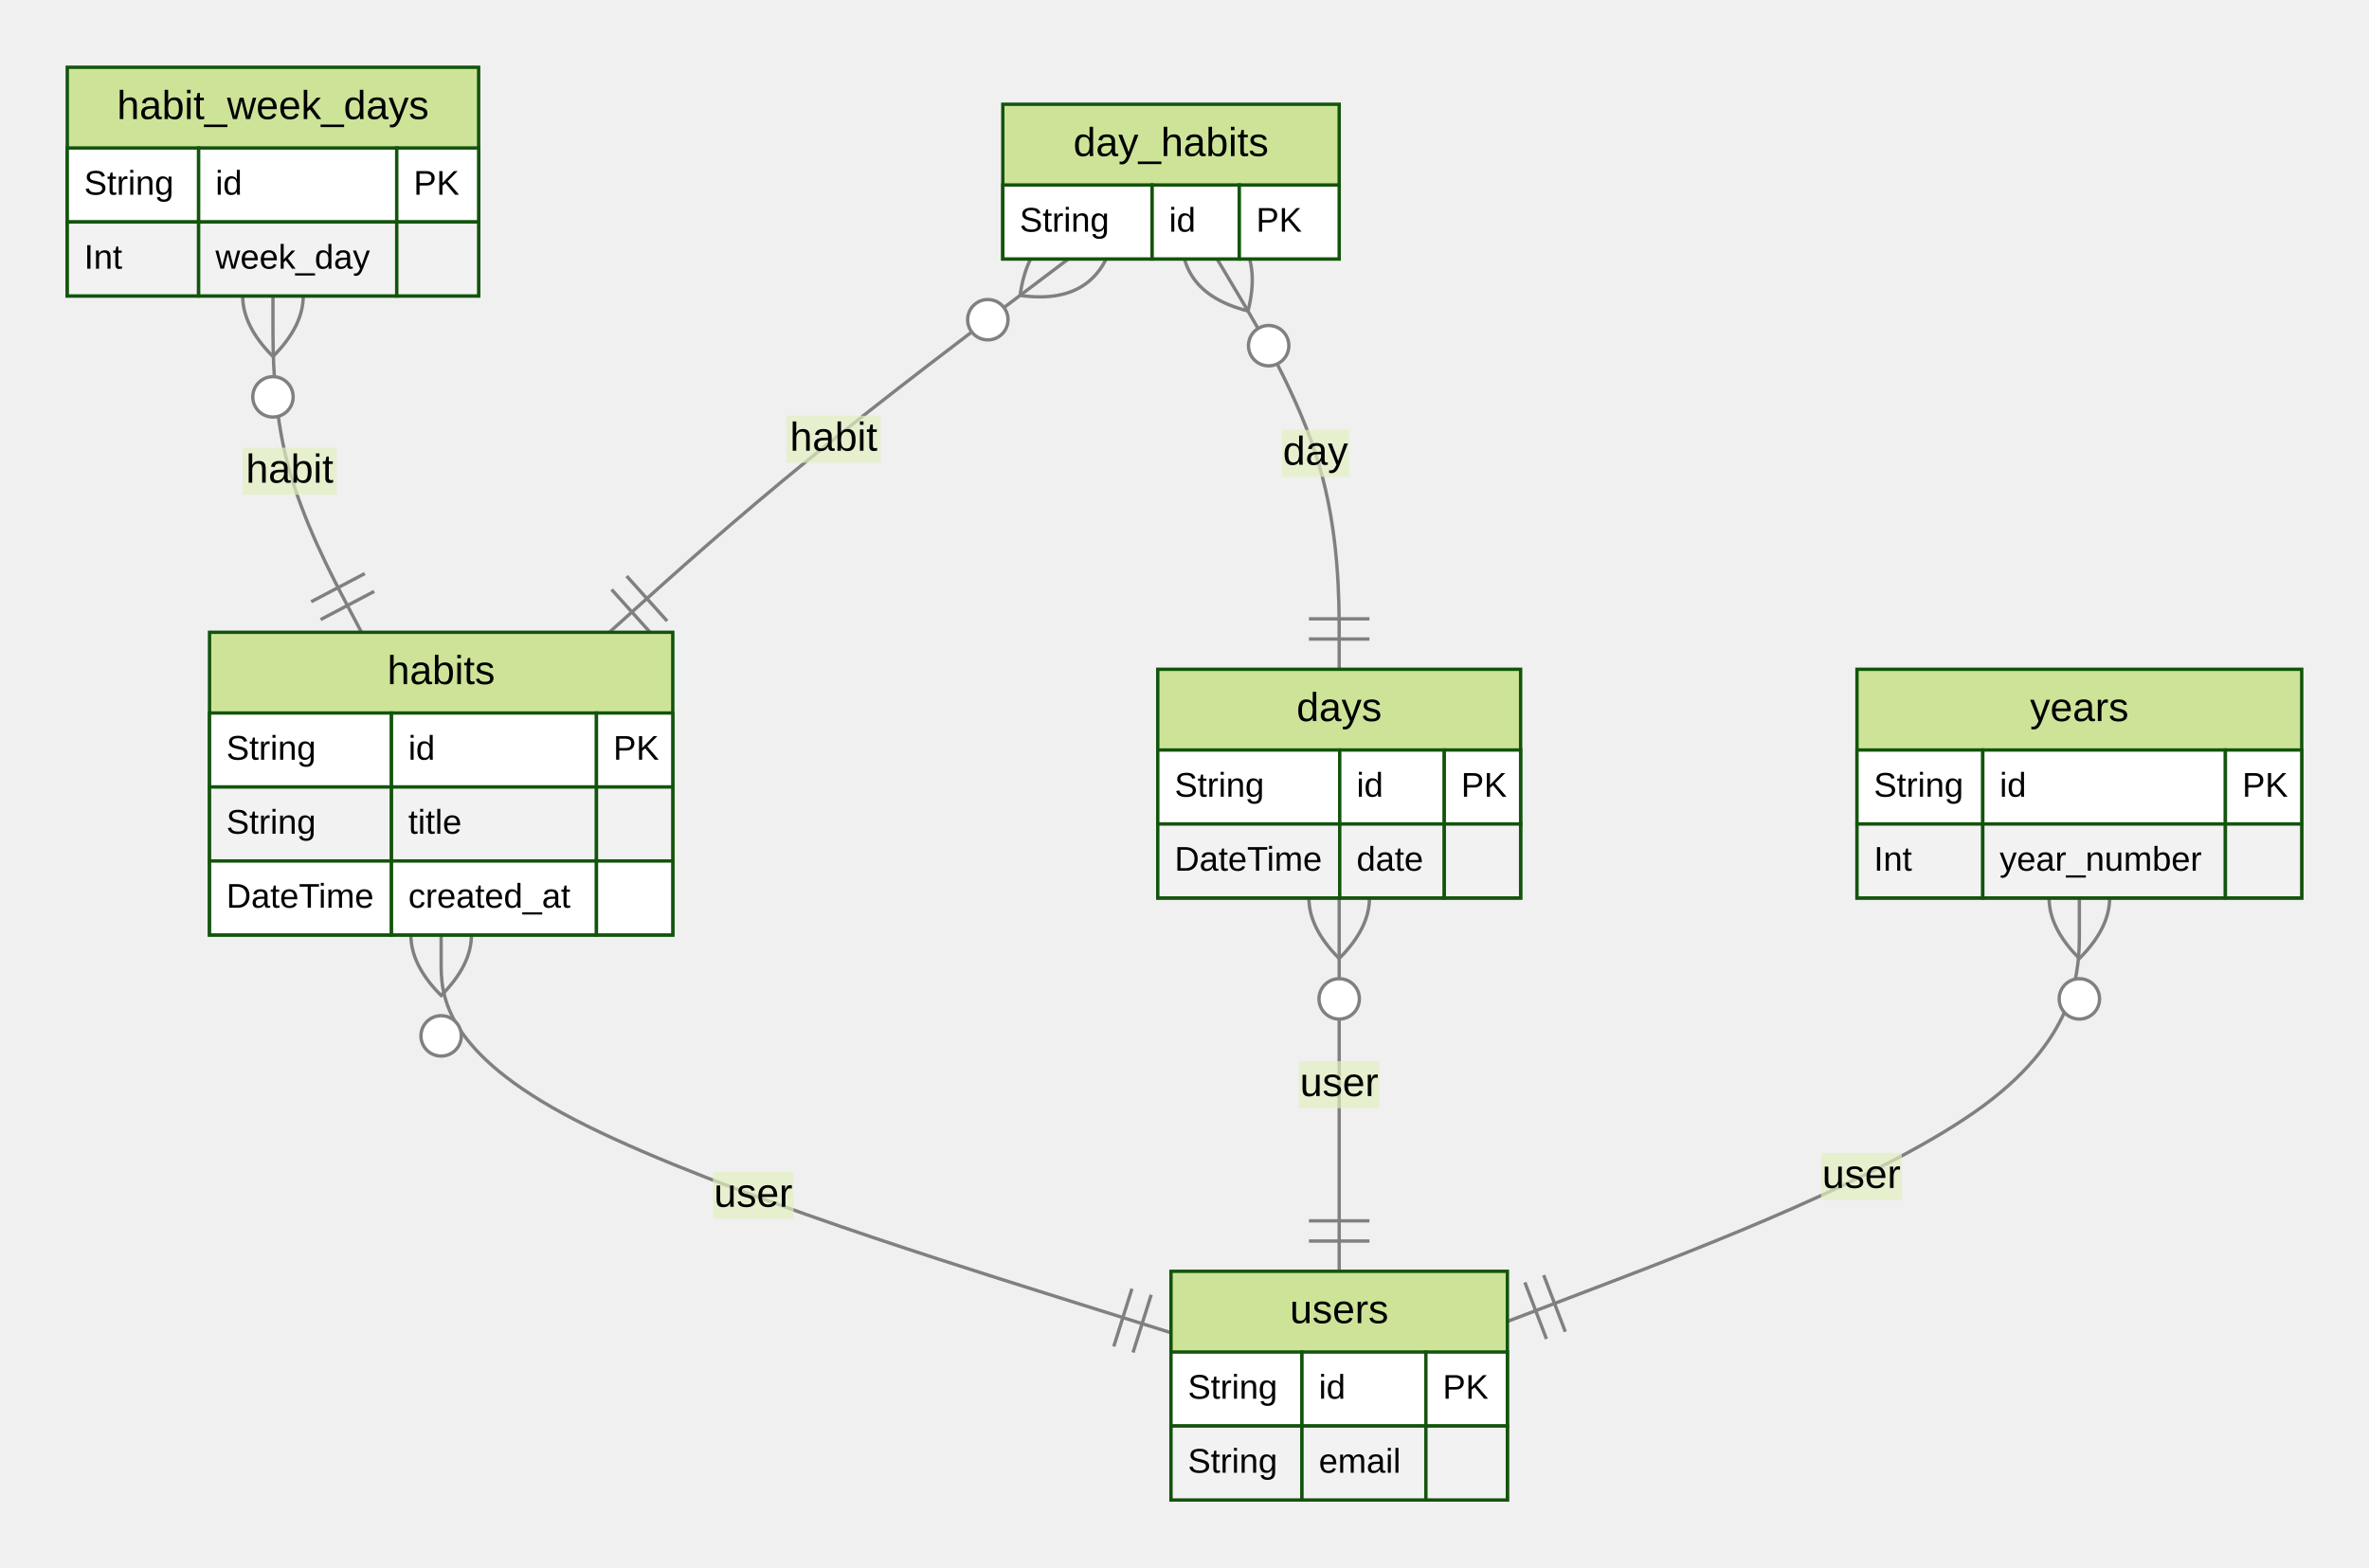
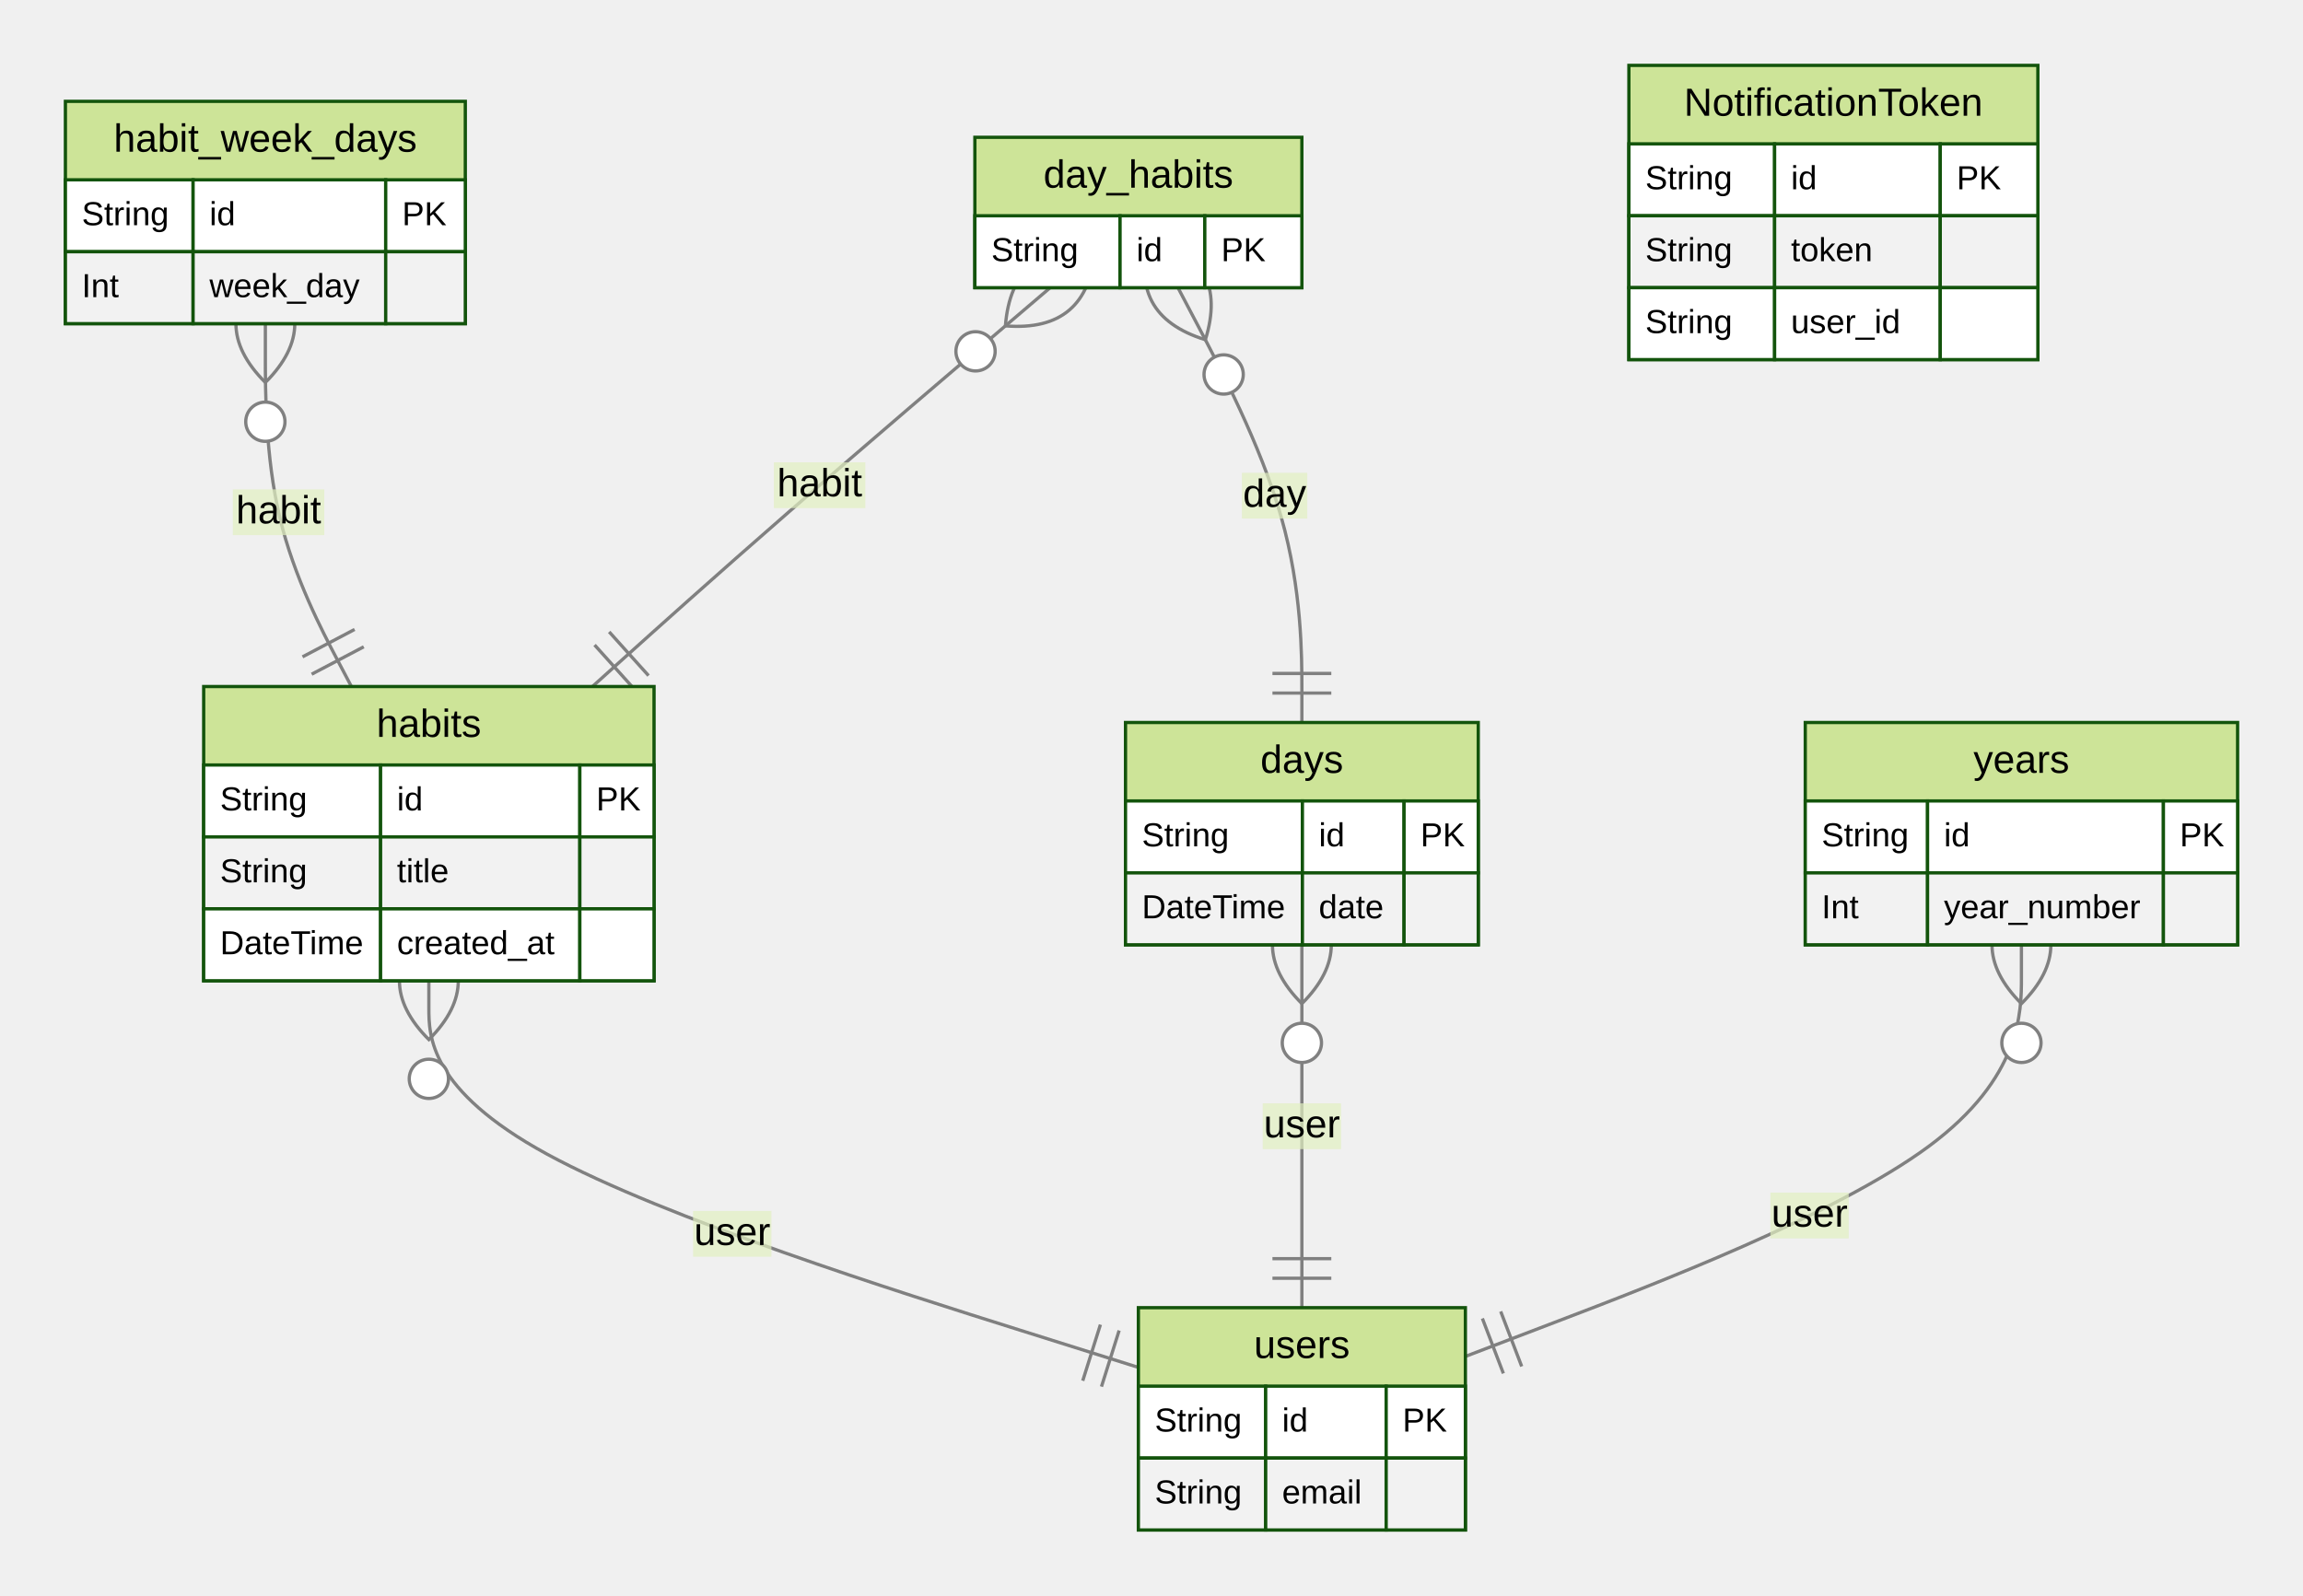
- <svg xmlns="http://www.w3.org/2000/svg" aria-roledescription="er" viewBox="0 0 704.26 466" style="max-width: 704.26px; background-color: white;" width="100%" id="mermaid-0">
+ <svg xmlns="http://www.w3.org/2000/svg" aria-roledescription="er" viewBox="0 0 704.26 488" style="max-width: 704.26px; background-color: white;" width="100%" id="mermaid-0">
  <style>#mermaid-0{font-family:"trebuchet ms",verdana,arial,sans-serif;font-size:16px;fill:#000000;}#mermaid-0 .error-icon{fill:#552222;}#mermaid-0 .error-text{fill:#552222;stroke:#552222;}#mermaid-0 .edge-thickness-normal{stroke-width:2px;}#mermaid-0 .edge-thickness-thick{stroke-width:3.5px;}#mermaid-0 .edge-pattern-solid{stroke-dasharray:0;}#mermaid-0 .edge-pattern-dashed{stroke-dasharray:3;}#mermaid-0 .edge-pattern-dotted{stroke-dasharray:2;}#mermaid-0 .marker{fill:#000000;stroke:#000000;}#mermaid-0 .marker.cross{stroke:#000000;}#mermaid-0 svg{font-family:"trebuchet ms",verdana,arial,sans-serif;font-size:16px;}#mermaid-0 .entityBox{fill:#cde498;stroke:#13540c;}#mermaid-0 .attributeBoxOdd{fill:#ffffff;stroke:#13540c;}#mermaid-0 .attributeBoxEven{fill:#f2f2f2;stroke:#13540c;}#mermaid-0 .relationshipLabelBox{fill:hsl(78.158, 58.462%, 84.51%);opacity:0.7;background-color:hsl(78.158, 58.462%, 84.51%);}#mermaid-0 .relationshipLabelBox rect{opacity:0.5;}#mermaid-0 .relationshipLine{stroke:#000000;}#mermaid-0 .entityTitleText{text-anchor:middle;font-size:18px;fill:#000000;}#mermaid-0 :root{--mermaid-font-family:"trebuchet ms",verdana,arial,sans-serif;}</style>
  <g />
  <defs>
    <marker orient="auto" markerHeight="18" markerWidth="18" refY="9" refX="0" id="ONLY_ONE_START">
      <path d="M9,0 L9,18 M15,0 L15,18" fill="none" stroke="gray" />
    </marker>
  </defs>
  <defs>
    <marker orient="auto" markerHeight="18" markerWidth="18" refY="9" refX="18" id="ONLY_ONE_END">
      <path d="M3,0 L3,18 M9,0 L9,18" fill="none" stroke="gray" />
    </marker>
  </defs>
  <defs>
    <marker orient="auto" markerHeight="18" markerWidth="30" refY="9" refX="0" id="ZERO_OR_ONE_START">
      <circle r="6" cy="9" cx="21" fill="white" stroke="gray" />
      <path d="M9,0 L9,18" fill="none" stroke="gray" />
    </marker>
  </defs>
  <defs>
    <marker orient="auto" markerHeight="18" markerWidth="30" refY="9" refX="30" id="ZERO_OR_ONE_END">
      <circle r="6" cy="9" cx="9" fill="white" stroke="gray" />
      <path d="M21,0 L21,18" fill="none" stroke="gray" />
    </marker>
  </defs>
  <defs>
    <marker orient="auto" markerHeight="36" markerWidth="45" refY="18" refX="18" id="ONE_OR_MORE_START">
      <path d="M0,18 Q 18,0 36,18 Q 18,36 0,18 M42,9 L42,27" fill="none" stroke="gray" />
    </marker>
  </defs>
  <defs>
    <marker orient="auto" markerHeight="36" markerWidth="45" refY="18" refX="27" id="ONE_OR_MORE_END">
      <path d="M3,9 L3,27 M9,18 Q27,0 45,18 Q27,36 9,18" fill="none" stroke="gray" />
    </marker>
  </defs>
  <defs>
    <marker orient="auto" markerHeight="36" markerWidth="57" refY="18" refX="18" id="ZERO_OR_MORE_START">
      <circle r="6" cy="18" cx="48" fill="white" stroke="gray" />
      <path d="M0,18 Q18,0 36,18 Q18,36 0,18" fill="none" stroke="gray" />
    </marker>
  </defs>
  <defs>
    <marker orient="auto" markerHeight="36" markerWidth="57" refY="18" refX="39" id="ZERO_OR_MORE_END">
      <circle r="6" cy="18" cx="9" fill="white" stroke="gray" />
      <path d="M21,18 Q39,0 57,18 Q39,36 21,18" fill="none" stroke="gray" />
    </marker>
  </defs>
-   <path style="stroke: gray; fill: none;" marker-start="url(#ZERO_OR_MORE_START)" marker-end="url(#ONLY_ONE_END)" d="M131.146,278L131.146,286.333C131.146,294.667,131.146,311.333,167.308,331.045C203.47,350.756,275.793,373.512,311.955,384.89L348.116,396.268" class="er relationshipLine" />
-   <path style="stroke: gray; fill: none;" marker-start="url(#ZERO_OR_MORE_START)" marker-end="url(#ONLY_ONE_END)" d="M81.146,88L81.146,96.333C81.146,104.667,81.146,121.333,85.532,138C89.918,154.667,98.69,171.333,103.076,179.667L107.462,188" class="er relationshipLine" />
-   <path style="stroke: gray; fill: none;" marker-start="url(#ZERO_OR_MORE_START)" marker-end="url(#ONLY_ONE_END)" d="M398.116,267L398.116,277.167C398.116,287.333,398.116,307.667,398.116,326.167C398.116,344.667,398.116,361.333,398.116,369.667L398.116,378" class="er relationshipLine" />
-   <path style="stroke: gray; fill: none;" marker-start="url(#ZERO_OR_MORE_START)" marker-end="url(#ONLY_ONE_END)" d="M361.807,77L367.859,87.167C373.91,97.333,386.013,117.667,392.065,138C398.116,158.333,398.116,178.667,398.116,188.833L398.116,199" class="er relationshipLine" />
-   <path style="stroke: gray; fill: none;" marker-start="url(#ZERO_OR_MORE_START)" marker-end="url(#ONLY_ONE_END)" d="M317.615,77L304.132,87.167C290.65,97.333,263.685,117.667,240.941,136.167C218.198,154.667,199.676,171.333,190.416,179.667L181.155,188" class="er relationshipLine" />
-   <path style="stroke: gray; fill: none;" marker-start="url(#ZERO_OR_MORE_START)" marker-end="url(#ONLY_ONE_END)" d="M618.155,267L618.155,277.167C618.155,287.333,618.155,307.667,589.816,328.652C561.476,349.637,504.796,371.275,476.456,382.094L448.116,392.912" class="er relationshipLine" />
-   <g transform="translate(62.28748,188 )" id="entity-habits-4b48b43b-40fc-4ab8-bdb5-e385358bfbbd">
+   <path style="stroke: gray; fill: none;" marker-start="url(#ZERO_OR_MORE_START)" marker-end="url(#ONLY_ONE_END)" d="M131.146,300L131.146,308.333C131.146,316.667,131.146,333.333,167.308,353.045C203.47,372.756,275.793,395.512,311.955,406.89L348.116,418.268" class="er relationshipLine" />
+   <path style="stroke: gray; fill: none;" marker-start="url(#ZERO_OR_MORE_START)" marker-end="url(#ONLY_ONE_END)" d="M81.146,99L81.146,109.167C81.146,119.333,81.146,139.667,85.532,158.167C89.918,176.667,98.69,193.333,103.076,201.667L107.462,210" class="er relationshipLine" />
+   <path style="stroke: gray; fill: none;" marker-start="url(#ZERO_OR_MORE_START)" marker-end="url(#ONLY_ONE_END)" d="M398.116,289L398.116,299.167C398.116,309.333,398.116,329.667,398.116,348.167C398.116,366.667,398.116,383.333,398.116,391.667L398.116,400" class="er relationshipLine" />
+   <path style="stroke: gray; fill: none;" marker-start="url(#ZERO_OR_MORE_START)" marker-end="url(#ONLY_ONE_END)" d="M360.222,88L366.538,100C372.853,112,385.485,136,391.801,158.167C398.116,180.333,398.116,200.667,398.116,210.833L398.116,221" class="er relationshipLine" />
+   <path style="stroke: gray; fill: none;" marker-start="url(#ZERO_OR_MORE_START)" marker-end="url(#ONLY_ONE_END)" d="M321.147,88L307.076,100C293.004,112,264.862,136,241.53,156.333C218.198,176.667,199.676,193.333,190.416,201.667L181.155,210" class="er relationshipLine" />
+   <path style="stroke: gray; fill: none;" marker-start="url(#ZERO_OR_MORE_START)" marker-end="url(#ONLY_ONE_END)" d="M618.155,289L618.155,299.167C618.155,309.333,618.155,329.667,589.816,350.652C561.476,371.637,504.796,393.275,476.456,404.094L448.116,414.912" class="er relationshipLine" />
+   <g transform="translate(62.28748,210 )" id="entity-habits-d8552fed-f473-4df3-b93a-6a8216b36592">
    <rect height="90" width="137.718" y="0" x="0" class="er entityBox" />
-     <text style="dominant-baseline: middle; text-anchor: middle; font-size: 12px;" transform="translate(68.85901,12)" y="0" x="0" id="text-entity-habits-4b48b43b-40fc-4ab8-bdb5-e385358bfbbd" class="er entityLabel">habits</text>
+     <text style="dominant-baseline: middle; text-anchor: middle; font-size: 12px;" transform="translate(68.85901,12)" y="0" x="0" id="text-entity-habits-d8552fed-f473-4df3-b93a-6a8216b36592" class="er entityLabel">habits</text>
    <rect height="22" width="54.096" y="24" x="0" class="er attributeBoxOdd" />
-     <text style="dominant-baseline: middle; font-size: 10.2px;" transform="translate(5,35)" y="0" x="0" id="text-entity-habits-4b48b43b-40fc-4ab8-bdb5-e385358bfbbd-attr-1-type" class="er entityLabel">String</text>
+     <text style="dominant-baseline: middle; font-size: 10.2px;" transform="translate(5,35)" y="0" x="0" id="text-entity-habits-d8552fed-f473-4df3-b93a-6a8216b36592-attr-1-type" class="er entityLabel">String</text>
    <rect height="22" width="60.935" y="24" x="54.096" class="er attributeBoxOdd" />
-     <text style="dominant-baseline: middle; font-size: 10.2px;" transform="translate(59.09555,35)" y="0" x="0" id="text-entity-habits-4b48b43b-40fc-4ab8-bdb5-e385358bfbbd-attr-1-name" class="er entityLabel">id</text>
+     <text style="dominant-baseline: middle; font-size: 10.2px;" transform="translate(59.09555,35)" y="0" x="0" id="text-entity-habits-d8552fed-f473-4df3-b93a-6a8216b36592-attr-1-name" class="er entityLabel">id</text>
    <rect height="22" width="22.688" y="24" x="115.03" class="er attributeBoxOdd" />
-     <text style="dominant-baseline: middle; font-size: 10.2px;" transform="translate(120.0303,35)" y="0" x="0" id="text-entity-habits-4b48b43b-40fc-4ab8-bdb5-e385358bfbbd-attr-1-key" class="er entityLabel">PK</text>
+     <text style="dominant-baseline: middle; font-size: 10.2px;" transform="translate(120.0303,35)" y="0" x="0" id="text-entity-habits-d8552fed-f473-4df3-b93a-6a8216b36592-attr-1-key" class="er entityLabel">PK</text>
    <rect height="22" width="54.096" y="46" x="0" class="er attributeBoxEven" />
-     <text style="dominant-baseline: middle; font-size: 10.2px;" transform="translate(5,57)" y="0" x="0" id="text-entity-habits-4b48b43b-40fc-4ab8-bdb5-e385358bfbbd-attr-2-type" class="er entityLabel">String</text>
+     <text style="dominant-baseline: middle; font-size: 10.2px;" transform="translate(5,57)" y="0" x="0" id="text-entity-habits-d8552fed-f473-4df3-b93a-6a8216b36592-attr-2-type" class="er entityLabel">String</text>
    <rect height="22" width="60.935" y="46" x="54.096" class="er attributeBoxEven" />
-     <text style="dominant-baseline: middle; font-size: 10.2px;" transform="translate(59.09555,57)" y="0" x="0" id="text-entity-habits-4b48b43b-40fc-4ab8-bdb5-e385358bfbbd-attr-2-name" class="er entityLabel">title</text>
+     <text style="dominant-baseline: middle; font-size: 10.2px;" transform="translate(59.09555,57)" y="0" x="0" id="text-entity-habits-d8552fed-f473-4df3-b93a-6a8216b36592-attr-2-name" class="er entityLabel">title</text>
    <rect height="22" width="22.688" y="46" x="115.03" class="er attributeBoxEven" />
-     <text style="dominant-baseline: middle; font-size: 10.2px;" transform="translate(120.0303,57)" y="0" x="0" id="text-entity-habits-4b48b43b-40fc-4ab8-bdb5-e385358bfbbd-attr-2-key" class="er entityLabel" />
+     <text style="dominant-baseline: middle; font-size: 10.2px;" transform="translate(120.0303,57)" y="0" x="0" id="text-entity-habits-d8552fed-f473-4df3-b93a-6a8216b36592-attr-2-key" class="er entityLabel" />
    <rect height="22" width="54.096" y="68" x="0" class="er attributeBoxOdd" />
-     <text style="dominant-baseline: middle; font-size: 10.2px;" transform="translate(5,79)" y="0" x="0" id="text-entity-habits-4b48b43b-40fc-4ab8-bdb5-e385358bfbbd-attr-3-type" class="er entityLabel">DateTime</text>
+     <text style="dominant-baseline: middle; font-size: 10.2px;" transform="translate(5,79)" y="0" x="0" id="text-entity-habits-d8552fed-f473-4df3-b93a-6a8216b36592-attr-3-type" class="er entityLabel">DateTime</text>
    <rect height="22" width="60.935" y="68" x="54.096" class="er attributeBoxOdd" />
-     <text style="dominant-baseline: middle; font-size: 10.2px;" transform="translate(59.09555,79)" y="0" x="0" id="text-entity-habits-4b48b43b-40fc-4ab8-bdb5-e385358bfbbd-attr-3-name" class="er entityLabel">created_at</text>
+     <text style="dominant-baseline: middle; font-size: 10.2px;" transform="translate(59.09555,79)" y="0" x="0" id="text-entity-habits-d8552fed-f473-4df3-b93a-6a8216b36592-attr-3-name" class="er entityLabel">created_at</text>
    <rect height="22" width="22.688" y="68" x="115.03" class="er attributeBoxOdd" />
-     <text style="dominant-baseline: middle; font-size: 10.2px;" transform="translate(120.0303,79)" y="0" x="0" id="text-entity-habits-4b48b43b-40fc-4ab8-bdb5-e385358bfbbd-attr-3-key" class="er entityLabel" />
+     <text style="dominant-baseline: middle; font-size: 10.2px;" transform="translate(120.0303,79)" y="0" x="0" id="text-entity-habits-d8552fed-f473-4df3-b93a-6a8216b36592-attr-3-key" class="er entityLabel" />
  </g>
-   <g transform="translate(20,20 )" id="entity-habitweekdays-9266df72-21d6-4c2a-808b-368d6e967fbf">
+   <g transform="translate(20,31 )" id="entity-habitweekdays-92b2526c-1642-427a-9ca1-ebe30a8ef52f">
    <rect height="68" width="122.293" y="0" x="0" class="er entityBox" />
-     <text style="dominant-baseline: middle; text-anchor: middle; font-size: 12px;" transform="translate(61.14648,12)" y="0" x="0" id="text-entity-habitweekdays-9266df72-21d6-4c2a-808b-368d6e967fbf" class="er entityLabel">habit_week_days</text>
+     <text style="dominant-baseline: middle; text-anchor: middle; font-size: 12px;" transform="translate(61.14648,12)" y="0" x="0" id="text-entity-habitweekdays-92b2526c-1642-427a-9ca1-ebe30a8ef52f" class="er entityLabel">habit_week_days</text>
    <rect height="22" width="39.048" y="24" x="0" class="er attributeBoxOdd" />
-     <text style="dominant-baseline: middle; font-size: 10.2px;" transform="translate(5,35)" y="0" x="0" id="text-entity-habitweekdays-9266df72-21d6-4c2a-808b-368d6e967fbf-attr-1-type" class="er entityLabel">String</text>
+     <text style="dominant-baseline: middle; font-size: 10.2px;" transform="translate(5,35)" y="0" x="0" id="text-entity-habitweekdays-92b2526c-1642-427a-9ca1-ebe30a8ef52f-attr-1-type" class="er entityLabel">String</text>
    <rect height="22" width="58.904" y="24" x="39.048" class="er attributeBoxOdd" />
-     <text style="dominant-baseline: middle; font-size: 10.2px;" transform="translate(44.04844,35)" y="0" x="0" id="text-entity-habitweekdays-9266df72-21d6-4c2a-808b-368d6e967fbf-attr-1-name" class="er entityLabel">id</text>
+     <text style="dominant-baseline: middle; font-size: 10.2px;" transform="translate(44.04844,35)" y="0" x="0" id="text-entity-habitweekdays-92b2526c-1642-427a-9ca1-ebe30a8ef52f-attr-1-name" class="er entityLabel">id</text>
    <rect height="22" width="24.34" y="24" x="97.953" class="er attributeBoxOdd" />
-     <text style="dominant-baseline: middle; font-size: 10.2px;" transform="translate(102.9529,35)" y="0" x="0" id="text-entity-habitweekdays-9266df72-21d6-4c2a-808b-368d6e967fbf-attr-1-key" class="er entityLabel">PK</text>
+     <text style="dominant-baseline: middle; font-size: 10.2px;" transform="translate(102.9529,35)" y="0" x="0" id="text-entity-habitweekdays-92b2526c-1642-427a-9ca1-ebe30a8ef52f-attr-1-key" class="er entityLabel">PK</text>
    <rect height="22" width="39.048" y="46" x="0" class="er attributeBoxEven" />
-     <text style="dominant-baseline: middle; font-size: 10.2px;" transform="translate(5,57)" y="0" x="0" id="text-entity-habitweekdays-9266df72-21d6-4c2a-808b-368d6e967fbf-attr-2-type" class="er entityLabel">Int</text>
+     <text style="dominant-baseline: middle; font-size: 10.2px;" transform="translate(5,57)" y="0" x="0" id="text-entity-habitweekdays-92b2526c-1642-427a-9ca1-ebe30a8ef52f-attr-2-type" class="er entityLabel">Int</text>
    <rect height="22" width="58.904" y="46" x="39.048" class="er attributeBoxEven" />
-     <text style="dominant-baseline: middle; font-size: 10.2px;" transform="translate(44.04844,57)" y="0" x="0" id="text-entity-habitweekdays-9266df72-21d6-4c2a-808b-368d6e967fbf-attr-2-name" class="er entityLabel">week_day</text>
+     <text style="dominant-baseline: middle; font-size: 10.2px;" transform="translate(44.04844,57)" y="0" x="0" id="text-entity-habitweekdays-92b2526c-1642-427a-9ca1-ebe30a8ef52f-attr-2-name" class="er entityLabel">week_day</text>
    <rect height="22" width="24.34" y="46" x="97.953" class="er attributeBoxEven" />
-     <text style="dominant-baseline: middle; font-size: 10.2px;" transform="translate(102.9529,57)" y="0" x="0" id="text-entity-habitweekdays-9266df72-21d6-4c2a-808b-368d6e967fbf-attr-2-key" class="er entityLabel" />
+     <text style="dominant-baseline: middle; font-size: 10.2px;" transform="translate(102.9529,57)" y="0" x="0" id="text-entity-habitweekdays-92b2526c-1642-427a-9ca1-ebe30a8ef52f-attr-2-key" class="er entityLabel" />
  </g>
-   <g transform="translate(344.182,199 )" id="entity-days-7eee629f-d3a4-4a7a-a767-13abe1477331">
+   <g transform="translate(344.182,221 )" id="entity-days-95482505-8bf3-46c2-8d99-c62d94acd38c">
    <rect height="68" width="107.869" y="0" x="0" class="er entityBox" />
-     <text style="dominant-baseline: middle; text-anchor: middle; font-size: 12px;" transform="translate(53.93452,12)" y="0" x="0" id="text-entity-days-7eee629f-d3a4-4a7a-a767-13abe1477331" class="er entityLabel">days</text>
+     <text style="dominant-baseline: middle; text-anchor: middle; font-size: 12px;" transform="translate(53.93452,12)" y="0" x="0" id="text-entity-days-95482505-8bf3-46c2-8d99-c62d94acd38c" class="er entityLabel">days</text>
    <rect height="22" width="54.096" y="24" x="0" class="er attributeBoxOdd" />
-     <text style="dominant-baseline: middle; font-size: 10.2px;" transform="translate(5,35)" y="0" x="0" id="text-entity-days-7eee629f-d3a4-4a7a-a767-13abe1477331-attr-1-type" class="er entityLabel">String</text>
+     <text style="dominant-baseline: middle; font-size: 10.2px;" transform="translate(5,35)" y="0" x="0" id="text-entity-days-95482505-8bf3-46c2-8d99-c62d94acd38c-attr-1-type" class="er entityLabel">String</text>
    <rect height="22" width="31.086" y="24" x="54.096" class="er attributeBoxOdd" />
-     <text style="dominant-baseline: middle; font-size: 10.2px;" transform="translate(59.09555,35)" y="0" x="0" id="text-entity-days-7eee629f-d3a4-4a7a-a767-13abe1477331-attr-1-name" class="er entityLabel">id</text>
+     <text style="dominant-baseline: middle; font-size: 10.2px;" transform="translate(59.09555,35)" y="0" x="0" id="text-entity-days-95482505-8bf3-46c2-8d99-c62d94acd38c-attr-1-name" class="er entityLabel">id</text>
    <rect height="22" width="22.688" y="24" x="85.181" class="er attributeBoxOdd" />
-     <text style="dominant-baseline: middle; font-size: 10.2px;" transform="translate(90.18137,35)" y="0" x="0" id="text-entity-days-7eee629f-d3a4-4a7a-a767-13abe1477331-attr-1-key" class="er entityLabel">PK</text>
+     <text style="dominant-baseline: middle; font-size: 10.2px;" transform="translate(90.18137,35)" y="0" x="0" id="text-entity-days-95482505-8bf3-46c2-8d99-c62d94acd38c-attr-1-key" class="er entityLabel">PK</text>
    <rect height="22" width="54.096" y="46" x="0" class="er attributeBoxEven" />
-     <text style="dominant-baseline: middle; font-size: 10.2px;" transform="translate(5,57)" y="0" x="0" id="text-entity-days-7eee629f-d3a4-4a7a-a767-13abe1477331-attr-2-type" class="er entityLabel">DateTime</text>
+     <text style="dominant-baseline: middle; font-size: 10.2px;" transform="translate(5,57)" y="0" x="0" id="text-entity-days-95482505-8bf3-46c2-8d99-c62d94acd38c-attr-2-type" class="er entityLabel">DateTime</text>
    <rect height="22" width="31.086" y="46" x="54.096" class="er attributeBoxEven" />
-     <text style="dominant-baseline: middle; font-size: 10.2px;" transform="translate(59.09555,57)" y="0" x="0" id="text-entity-days-7eee629f-d3a4-4a7a-a767-13abe1477331-attr-2-name" class="er entityLabel">date</text>
+     <text style="dominant-baseline: middle; font-size: 10.2px;" transform="translate(59.09555,57)" y="0" x="0" id="text-entity-days-95482505-8bf3-46c2-8d99-c62d94acd38c-attr-2-name" class="er entityLabel">date</text>
    <rect height="22" width="22.688" y="46" x="85.181" class="er attributeBoxEven" />
-     <text style="dominant-baseline: middle; font-size: 10.2px;" transform="translate(90.18137,57)" y="0" x="0" id="text-entity-days-7eee629f-d3a4-4a7a-a767-13abe1477331-attr-2-key" class="er entityLabel" />
+     <text style="dominant-baseline: middle; font-size: 10.2px;" transform="translate(90.18137,57)" y="0" x="0" id="text-entity-days-95482505-8bf3-46c2-8d99-c62d94acd38c-attr-2-key" class="er entityLabel" />
  </g>
-   <g transform="translate(298.1165,31 )" id="entity-dayhabits-14e31737-44f3-44c5-abd0-f12a572a2ce8">
+   <g transform="translate(298.1165,42 )" id="entity-dayhabits-3866bc19-4f86-4c46-b441-8ebc05246173">
    <rect height="46" width="100" y="0" x="0" class="er entityBox" />
-     <text style="dominant-baseline: middle; text-anchor: middle; font-size: 12px;" transform="translate(50,12)" y="0" x="0" id="text-entity-dayhabits-14e31737-44f3-44c5-abd0-f12a572a2ce8" class="er entityLabel">day_habits</text>
+     <text style="dominant-baseline: middle; text-anchor: middle; font-size: 12px;" transform="translate(50,12)" y="0" x="0" id="text-entity-dayhabits-3866bc19-4f86-4c46-b441-8ebc05246173" class="er entityLabel">day_habits</text>
    <rect height="22" width="44.399" y="24" x="0" class="er attributeBoxOdd" />
-     <text style="dominant-baseline: middle; font-size: 10.2px;" transform="translate(5,35)" y="0" x="0" id="text-entity-dayhabits-14e31737-44f3-44c5-abd0-f12a572a2ce8-attr-1-type" class="er entityLabel">String</text>
+     <text style="dominant-baseline: middle; font-size: 10.2px;" transform="translate(5,35)" y="0" x="0" id="text-entity-dayhabits-3866bc19-4f86-4c46-b441-8ebc05246173-attr-1-type" class="er entityLabel">String</text>
    <rect height="22" width="25.911" y="24" x="44.399" class="er attributeBoxOdd" />
-     <text style="dominant-baseline: middle; font-size: 10.2px;" transform="translate(49.39862,35)" y="0" x="0" id="text-entity-dayhabits-14e31737-44f3-44c5-abd0-f12a572a2ce8-attr-1-name" class="er entityLabel">id</text>
+     <text style="dominant-baseline: middle; font-size: 10.2px;" transform="translate(49.39862,35)" y="0" x="0" id="text-entity-dayhabits-3866bc19-4f86-4c46-b441-8ebc05246173-attr-1-name" class="er entityLabel">id</text>
    <rect height="22" width="29.69" y="24" x="70.31" class="er attributeBoxOdd" />
-     <text style="dominant-baseline: middle; font-size: 10.2px;" transform="translate(75.30976,35)" y="0" x="0" id="text-entity-dayhabits-14e31737-44f3-44c5-abd0-f12a572a2ce8-attr-1-key" class="er entityLabel">PK</text>
+     <text style="dominant-baseline: middle; font-size: 10.2px;" transform="translate(75.30976,35)" y="0" x="0" id="text-entity-dayhabits-3866bc19-4f86-4c46-b441-8ebc05246173-attr-1-key" class="er entityLabel">PK</text>
  </g>
-   <g transform="translate(552.051,199 )" id="entity-years-f2b2d868-2e25-43d8-923d-96525b6495f3">
+   <g transform="translate(552.051,221 )" id="entity-years-d55a42ae-38c0-453b-8e32-a2da8536fc16">
    <rect height="68" width="132.209" y="0" x="0" class="er entityBox" />
-     <text style="dominant-baseline: middle; text-anchor: middle; font-size: 12px;" transform="translate(66.10429,12)" y="0" x="0" id="text-entity-years-f2b2d868-2e25-43d8-923d-96525b6495f3" class="er entityLabel">years</text>
+     <text style="dominant-baseline: middle; text-anchor: middle; font-size: 12px;" transform="translate(66.10429,12)" y="0" x="0" id="text-entity-years-d55a42ae-38c0-453b-8e32-a2da8536fc16" class="er entityLabel">years</text>
    <rect height="22" width="37.396" y="24" x="0" class="er attributeBoxOdd" />
-     <text style="dominant-baseline: middle; font-size: 10.2px;" transform="translate(5,35)" y="0" x="0" id="text-entity-years-f2b2d868-2e25-43d8-923d-96525b6495f3-attr-1-type" class="er entityLabel">String</text>
+     <text style="dominant-baseline: middle; font-size: 10.2px;" transform="translate(5,35)" y="0" x="0" id="text-entity-years-d55a42ae-38c0-453b-8e32-a2da8536fc16-attr-1-type" class="er entityLabel">String</text>
    <rect height="22" width="72.125" y="24" x="37.396" class="er attributeBoxOdd" />
-     <text style="dominant-baseline: middle; font-size: 10.2px;" transform="translate(42.39606,35)" y="0" x="0" id="text-entity-years-f2b2d868-2e25-43d8-923d-96525b6495f3-attr-1-name" class="er entityLabel">id</text>
+     <text style="dominant-baseline: middle; font-size: 10.2px;" transform="translate(42.39606,35)" y="0" x="0" id="text-entity-years-d55a42ae-38c0-453b-8e32-a2da8536fc16-attr-1-name" class="er entityLabel">id</text>
    <rect height="22" width="22.688" y="24" x="109.521" class="er attributeBoxOdd" />
-     <text style="dominant-baseline: middle; font-size: 10.2px;" transform="translate(114.5209,35)" y="0" x="0" id="text-entity-years-f2b2d868-2e25-43d8-923d-96525b6495f3-attr-1-key" class="er entityLabel">PK</text>
+     <text style="dominant-baseline: middle; font-size: 10.2px;" transform="translate(114.5209,35)" y="0" x="0" id="text-entity-years-d55a42ae-38c0-453b-8e32-a2da8536fc16-attr-1-key" class="er entityLabel">PK</text>
    <rect height="22" width="37.396" y="46" x="0" class="er attributeBoxEven" />
-     <text style="dominant-baseline: middle; font-size: 10.2px;" transform="translate(5,57)" y="0" x="0" id="text-entity-years-f2b2d868-2e25-43d8-923d-96525b6495f3-attr-2-type" class="er entityLabel">Int</text>
+     <text style="dominant-baseline: middle; font-size: 10.2px;" transform="translate(5,57)" y="0" x="0" id="text-entity-years-d55a42ae-38c0-453b-8e32-a2da8536fc16-attr-2-type" class="er entityLabel">Int</text>
    <rect height="22" width="72.125" y="46" x="37.396" class="er attributeBoxEven" />
-     <text style="dominant-baseline: middle; font-size: 10.2px;" transform="translate(42.39606,57)" y="0" x="0" id="text-entity-years-f2b2d868-2e25-43d8-923d-96525b6495f3-attr-2-name" class="er entityLabel">year_number</text>
+     <text style="dominant-baseline: middle; font-size: 10.2px;" transform="translate(42.39606,57)" y="0" x="0" id="text-entity-years-d55a42ae-38c0-453b-8e32-a2da8536fc16-attr-2-name" class="er entityLabel">year_number</text>
    <rect height="22" width="22.688" y="46" x="109.521" class="er attributeBoxEven" />
-     <text style="dominant-baseline: middle; font-size: 10.2px;" transform="translate(114.5209,57)" y="0" x="0" id="text-entity-years-f2b2d868-2e25-43d8-923d-96525b6495f3-attr-2-key" class="er entityLabel" />
+     <text style="dominant-baseline: middle; font-size: 10.2px;" transform="translate(114.5209,57)" y="0" x="0" id="text-entity-years-d55a42ae-38c0-453b-8e32-a2da8536fc16-attr-2-key" class="er entityLabel" />
  </g>
-   <g transform="translate(348.1165,378 )" id="entity-users-839a1616-93d7-46e7-b507-1b15a005f334">
+   <g transform="translate(348.1165,400 )" id="entity-users-8e4f849c-8a89-46af-aaa7-052fdf3fb83b">
    <rect height="68" width="100" y="0" x="0" class="er entityBox" />
-     <text style="dominant-baseline: middle; text-anchor: middle; font-size: 12px;" transform="translate(50,12)" y="0" x="0" id="text-entity-users-839a1616-93d7-46e7-b507-1b15a005f334" class="er entityLabel">users</text>
+     <text style="dominant-baseline: middle; text-anchor: middle; font-size: 12px;" transform="translate(50,12)" y="0" x="0" id="text-entity-users-8e4f849c-8a89-46af-aaa7-052fdf3fb83b" class="er entityLabel">users</text>
    <rect height="22" width="38.931" y="24" x="0" class="er attributeBoxOdd" />
-     <text style="dominant-baseline: middle; font-size: 10.2px;" transform="translate(5,35)" y="0" x="0" id="text-entity-users-839a1616-93d7-46e7-b507-1b15a005f334-attr-1-type" class="er entityLabel">String</text>
+     <text style="dominant-baseline: middle; font-size: 10.2px;" transform="translate(5,35)" y="0" x="0" id="text-entity-users-8e4f849c-8a89-46af-aaa7-052fdf3fb83b-attr-1-type" class="er entityLabel">String</text>
    <rect height="22" width="36.847" y="24" x="38.931" class="er attributeBoxOdd" />
-     <text style="dominant-baseline: middle; font-size: 10.2px;" transform="translate(43.93064,35)" y="0" x="0" id="text-entity-users-839a1616-93d7-46e7-b507-1b15a005f334-attr-1-name" class="er entityLabel">id</text>
+     <text style="dominant-baseline: middle; font-size: 10.2px;" transform="translate(43.93064,35)" y="0" x="0" id="text-entity-users-8e4f849c-8a89-46af-aaa7-052fdf3fb83b-attr-1-name" class="er entityLabel">id</text>
    <rect height="22" width="24.222" y="24" x="75.778" class="er attributeBoxOdd" />
-     <text style="dominant-baseline: middle; font-size: 10.2px;" transform="translate(80.77773,35)" y="0" x="0" id="text-entity-users-839a1616-93d7-46e7-b507-1b15a005f334-attr-1-key" class="er entityLabel">PK</text>
+     <text style="dominant-baseline: middle; font-size: 10.2px;" transform="translate(80.77773,35)" y="0" x="0" id="text-entity-users-8e4f849c-8a89-46af-aaa7-052fdf3fb83b-attr-1-key" class="er entityLabel">PK</text>
    <rect height="22" width="38.931" y="46" x="0" class="er attributeBoxEven" />
-     <text style="dominant-baseline: middle; font-size: 10.2px;" transform="translate(5,57)" y="0" x="0" id="text-entity-users-839a1616-93d7-46e7-b507-1b15a005f334-attr-2-type" class="er entityLabel">String</text>
+     <text style="dominant-baseline: middle; font-size: 10.2px;" transform="translate(5,57)" y="0" x="0" id="text-entity-users-8e4f849c-8a89-46af-aaa7-052fdf3fb83b-attr-2-type" class="er entityLabel">String</text>
    <rect height="22" width="36.847" y="46" x="38.931" class="er attributeBoxEven" />
-     <text style="dominant-baseline: middle; font-size: 10.2px;" transform="translate(43.93064,57)" y="0" x="0" id="text-entity-users-839a1616-93d7-46e7-b507-1b15a005f334-attr-2-name" class="er entityLabel">email</text>
+     <text style="dominant-baseline: middle; font-size: 10.2px;" transform="translate(43.93064,57)" y="0" x="0" id="text-entity-users-8e4f849c-8a89-46af-aaa7-052fdf3fb83b-attr-2-name" class="er entityLabel">email</text>
    <rect height="22" width="24.222" y="46" x="75.778" class="er attributeBoxEven" />
-     <text style="dominant-baseline: middle; font-size: 10.2px;" transform="translate(80.77773,57)" y="0" x="0" id="text-entity-users-839a1616-93d7-46e7-b507-1b15a005f334-attr-2-key" class="er entityLabel" />
+     <text style="dominant-baseline: middle; font-size: 10.2px;" transform="translate(80.77773,57)" y="0" x="0" id="text-entity-users-8e4f849c-8a89-46af-aaa7-052fdf3fb83b-attr-2-key" class="er entityLabel" />
  </g>
-   <rect height="14" width="23.959" y="348.418" x="211.944" class="er relationshipLabelBox" />
-   <text style="text-anchor: middle; dominant-baseline: middle; font-size: 12px;" y="355.418" x="223.923" id="rel1" class="er relationshipLabel">user</text>
-   <rect height="14" width="27.969" y="133.109" x="72.126" class="er relationshipLabelBox" />
-   <text style="text-anchor: middle; dominant-baseline: middle; font-size: 12px;" y="140.109" x="86.11" id="rel2" class="er relationshipLabel">habit</text>
-   <rect height="14" width="23.959" y="315.5" x="386.137" class="er relationshipLabelBox" />
-   <text style="text-anchor: middle; dominant-baseline: middle; font-size: 12px;" y="322.5" x="398.116" id="rel3" class="er relationshipLabel">user</text>
-   <rect height="14" width="19.99" y="127.788" x="381.065" class="er relationshipLabelBox" />
-   <text style="text-anchor: middle; dominant-baseline: middle; font-size: 12px;" y="134.788" x="391.06" id="rel4" class="er relationshipLabel">day</text>
-   <rect height="14" width="27.969" y="123.605" x="233.851" class="er relationshipLabelBox" />
-   <text style="text-anchor: middle; dominant-baseline: middle; font-size: 12px;" y="130.605" x="247.836" id="rel5" class="er relationshipLabel">habit</text>
-   <rect height="14" width="23.959" y="342.807" x="541.38" class="er relationshipLabelBox" />
-   <text style="text-anchor: middle; dominant-baseline: middle; font-size: 12px;" y="349.807" x="553.359" id="rel6" class="er relationshipLabel">user</text>
+   <g transform="translate(498.1165,20 )" id="entity-NotificationToken-3ac31bc6-2ad7-4ed2-acec-68eb0562f4b0">
+     <rect height="90" width="125.066" y="0" x="0" class="er entityBox" />
+     <text style="dominant-baseline: middle; text-anchor: middle; font-size: 12px;" transform="translate(62.5332,12)" y="0" x="0" id="text-entity-NotificationToken-3ac31bc6-2ad7-4ed2-acec-68eb0562f4b0" class="er entityLabel">NotificationToken</text>
+     <rect height="22" width="44.561" y="24" x="0" class="er attributeBoxOdd" />
+     <text style="dominant-baseline: middle; font-size: 10.2px;" transform="translate(5,35)" y="0" x="0" id="text-entity-NotificationToken-3ac31bc6-2ad7-4ed2-acec-68eb0562f4b0-attr-1-type" class="er entityLabel">String</text>
+     <rect height="22" width="50.652" y="24" x="44.561" class="er attributeBoxOdd" />
+     <text style="dominant-baseline: middle; font-size: 10.2px;" transform="translate(49.56123,35)" y="0" x="0" id="text-entity-NotificationToken-3ac31bc6-2ad7-4ed2-acec-68eb0562f4b0-attr-1-name" class="er entityLabel">id</text>
+     <rect height="22" width="29.853" y="24" x="95.214" class="er attributeBoxOdd" />
+     <text style="dominant-baseline: middle; font-size: 10.2px;" transform="translate(100.2136,35)" y="0" x="0" id="text-entity-NotificationToken-3ac31bc6-2ad7-4ed2-acec-68eb0562f4b0-attr-1-key" class="er entityLabel">PK</text>
+     <rect height="22" width="44.561" y="46" x="0" class="er attributeBoxEven" />
+     <text style="dominant-baseline: middle; font-size: 10.2px;" transform="translate(5,57)" y="0" x="0" id="text-entity-NotificationToken-3ac31bc6-2ad7-4ed2-acec-68eb0562f4b0-attr-2-type" class="er entityLabel">String</text>
+     <rect height="22" width="50.652" y="46" x="44.561" class="er attributeBoxEven" />
+     <text style="dominant-baseline: middle; font-size: 10.2px;" transform="translate(49.56123,57)" y="0" x="0" id="text-entity-NotificationToken-3ac31bc6-2ad7-4ed2-acec-68eb0562f4b0-attr-2-name" class="er entityLabel">token</text>
+     <rect height="22" width="29.853" y="46" x="95.214" class="er attributeBoxEven" />
+     <text style="dominant-baseline: middle; font-size: 10.2px;" transform="translate(100.2136,57)" y="0" x="0" id="text-entity-NotificationToken-3ac31bc6-2ad7-4ed2-acec-68eb0562f4b0-attr-2-key" class="er entityLabel" />
+     <rect height="22" width="44.561" y="68" x="0" class="er attributeBoxOdd" />
+     <text style="dominant-baseline: middle; font-size: 10.2px;" transform="translate(5,79)" y="0" x="0" id="text-entity-NotificationToken-3ac31bc6-2ad7-4ed2-acec-68eb0562f4b0-attr-3-type" class="er entityLabel">String</text>
+     <rect height="22" width="50.652" y="68" x="44.561" class="er attributeBoxOdd" />
+     <text style="dominant-baseline: middle; font-size: 10.2px;" transform="translate(49.56123,79)" y="0" x="0" id="text-entity-NotificationToken-3ac31bc6-2ad7-4ed2-acec-68eb0562f4b0-attr-3-name" class="er entityLabel">user_id</text>
+     <rect height="22" width="29.853" y="68" x="95.214" class="er attributeBoxOdd" />
+     <text style="dominant-baseline: middle; font-size: 10.2px;" transform="translate(100.2136,79)" y="0" x="0" id="text-entity-NotificationToken-3ac31bc6-2ad7-4ed2-acec-68eb0562f4b0-attr-3-key" class="er entityLabel" />
+   </g>
+   <rect height="14" width="23.959" y="370.418" x="211.944" class="er relationshipLabelBox" />
+   <text style="text-anchor: middle; dominant-baseline: middle; font-size: 12px;" y="377.418" x="223.923" id="rel1" class="er relationshipLabel">user</text>
+   <rect height="14" width="27.969" y="149.693" x="71.209" class="er relationshipLabelBox" />
+   <text style="text-anchor: middle; dominant-baseline: middle; font-size: 12px;" y="156.693" x="85.193" id="rel2" class="er relationshipLabel">habit</text>
+   <rect height="14" width="23.959" y="337.5" x="386.137" class="er relationshipLabelBox" />
+   <text style="text-anchor: middle; dominant-baseline: middle; font-size: 12px;" y="344.5" x="398.116" id="rel3" class="er relationshipLabel">user</text>
+   <rect height="14" width="19.99" y="144.626" x="379.784" class="er relationshipLabelBox" />
+   <text style="text-anchor: middle; dominant-baseline: middle; font-size: 12px;" y="151.626" x="389.779" id="rel4" class="er relationshipLabel">day</text>
+   <rect height="14" width="27.969" y="141.417" x="236.657" class="er relationshipLabelBox" />
+   <text style="text-anchor: middle; dominant-baseline: middle; font-size: 12px;" y="148.417" x="250.642" id="rel5" class="er relationshipLabel">habit</text>
+   <rect height="14" width="23.959" y="364.807" x="541.38" class="er relationshipLabelBox" />
+   <text style="text-anchor: middle; dominant-baseline: middle; font-size: 12px;" y="371.807" x="553.359" id="rel6" class="er relationshipLabel">user</text>
</svg>
